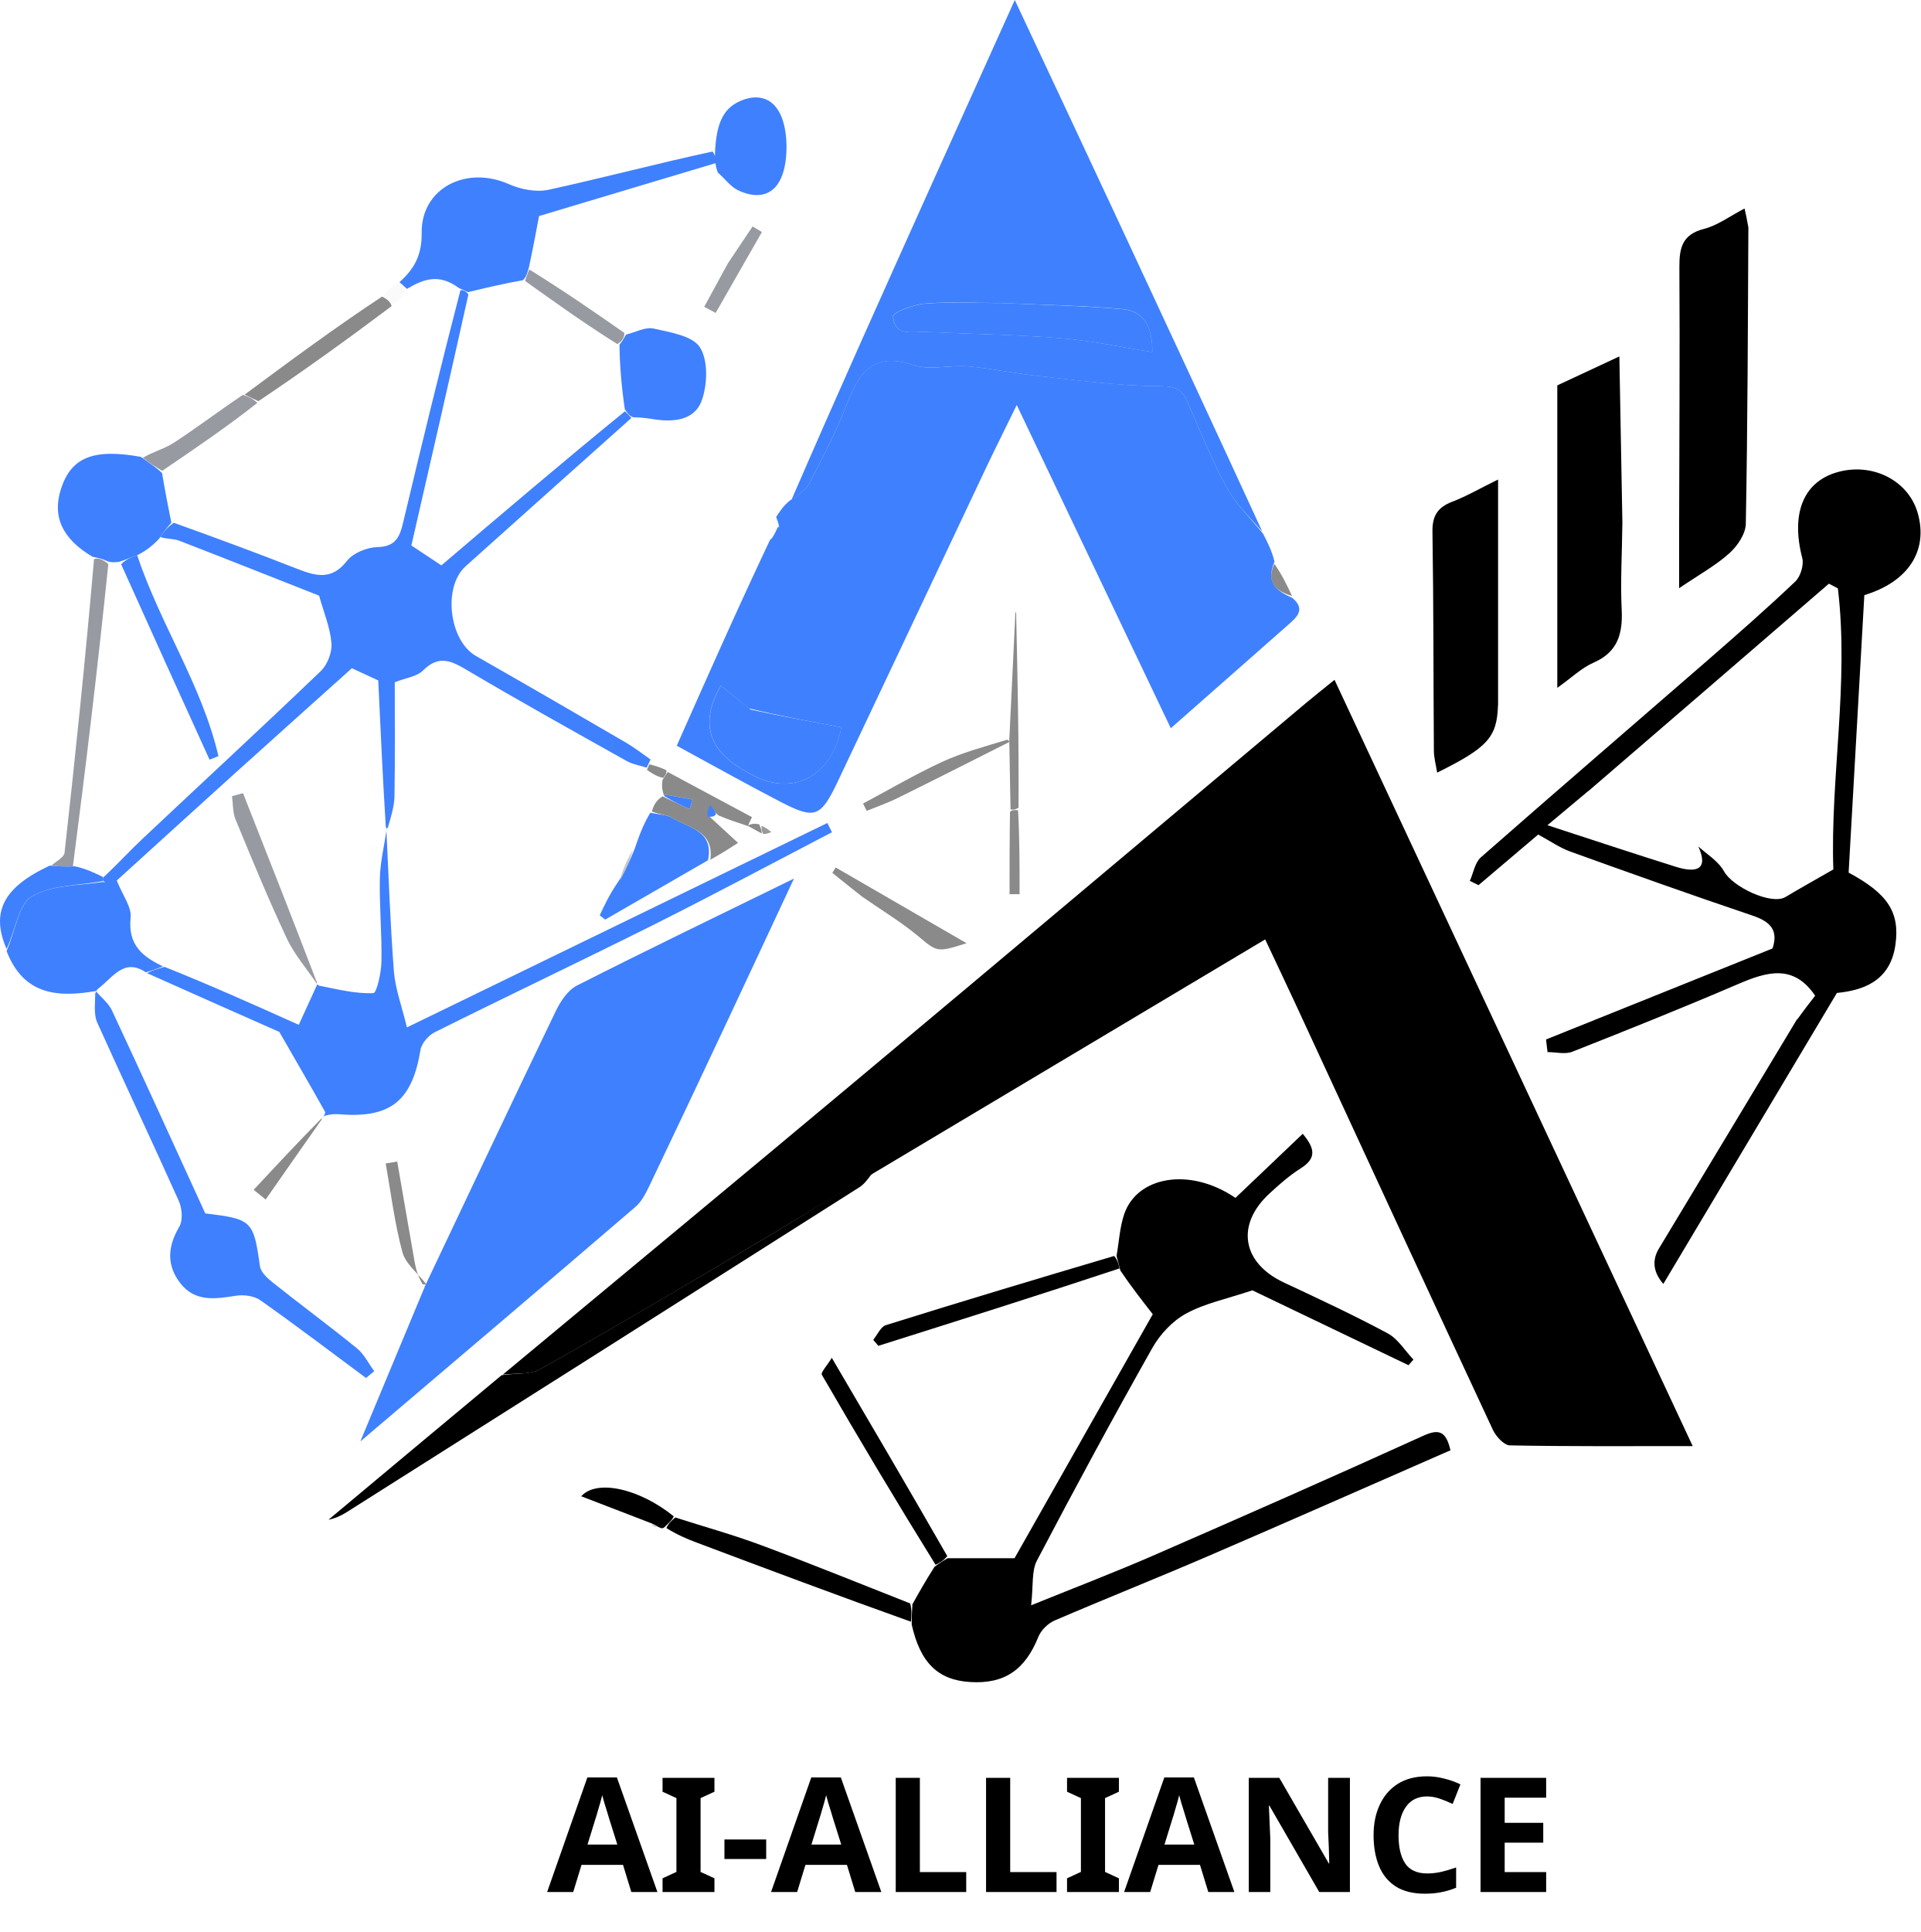
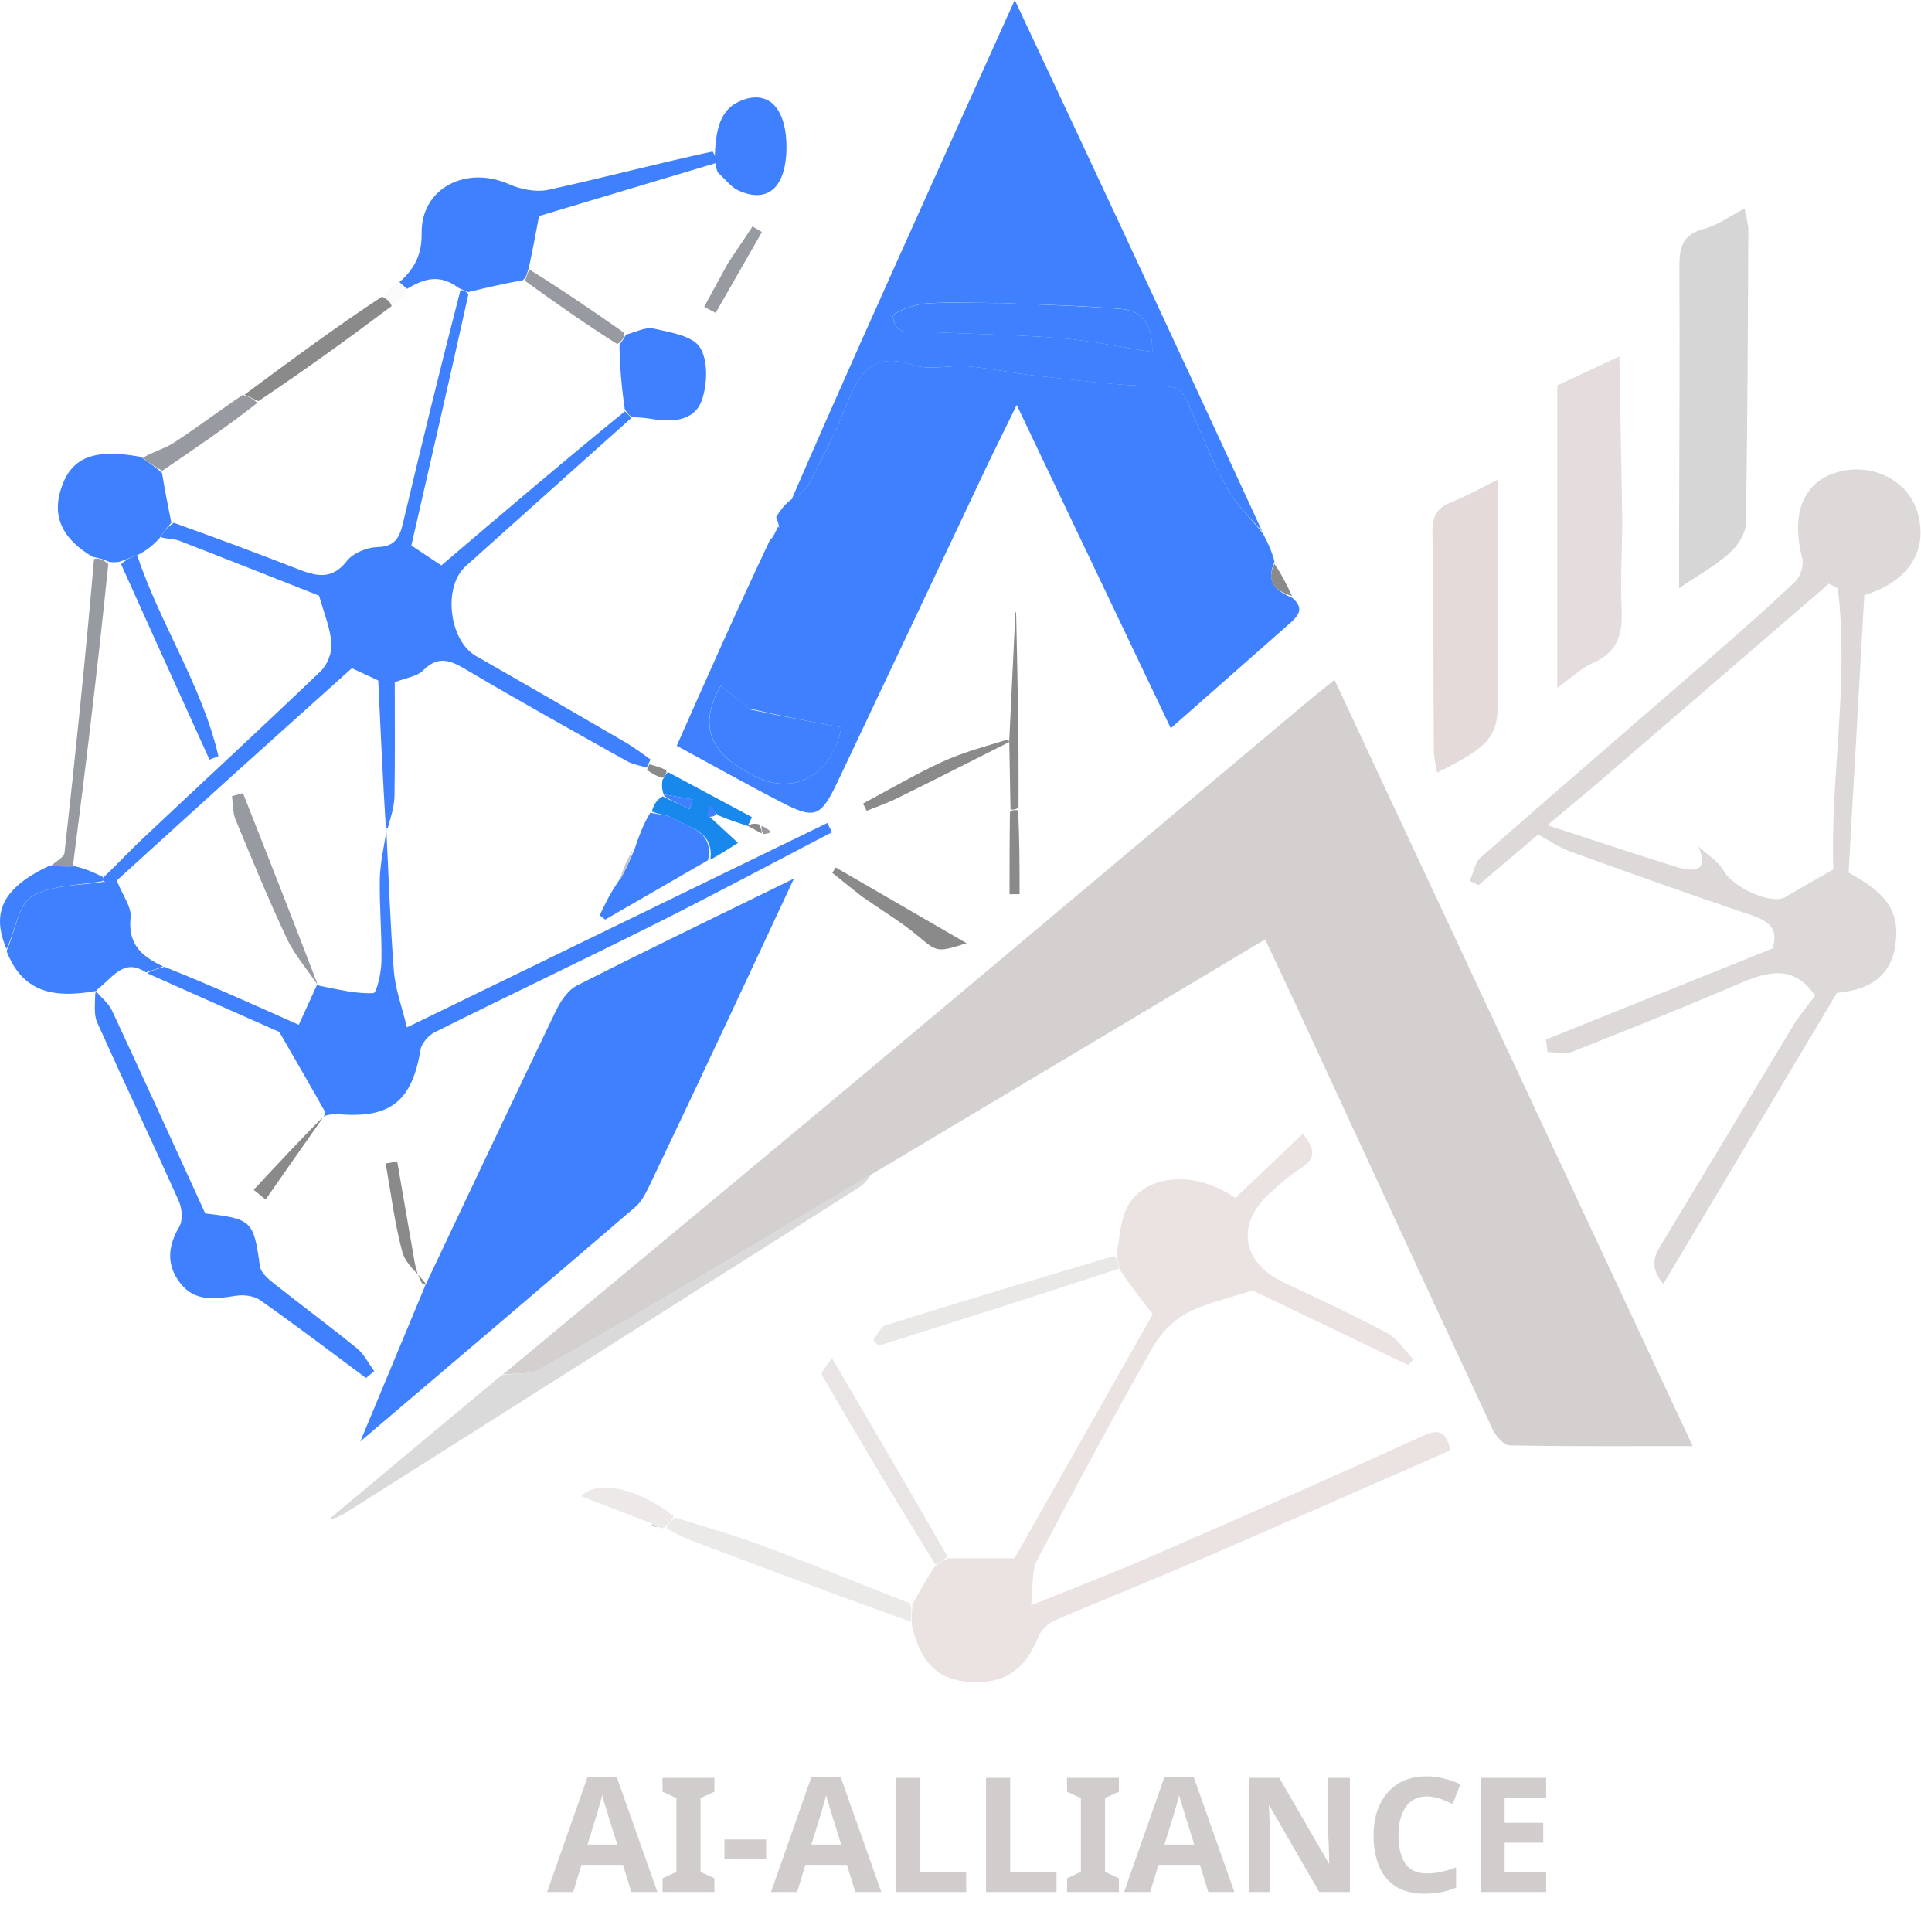
<svg xmlns="http://www.w3.org/2000/svg" id="Layer_1" version="1.1" viewBox="186.3 397.8 216.3 217.57">
  <defs>
    <style>
      .st0 {
        fill: #3f80ff;
      }

      .st1, .st2 {
        isolation: isolate;
      }

      .st2 {
        font-family: BalooChettan2-ExtraBold, 'Baloo Chettan 2';
        font-size: 18px;
        font-weight: 700;
      }

      .st3 {
        fill: #979aa1;
      }

      .st4 {
        fill: #fafafa;
      }

      .st5 {
        fill: #0184eb;
      }

      .st6 {
        fill: #8a8a8a;
      }

      .st7 {
        fill: #c4c5c8;
      }
    </style>
  </defs>
-   <path d="M242.94,552.59c13.23-11,26.49-21.98,39.69-33.02,16.96-14.18,33.86-28.42,50.79-42.63.89-.75,1.81-1.47,3.18-2.58,13.45,28.77,26.74,57.2,40.34,86.29-7.26,0-13.92.05-20.59-.08-.66-.01-1.57-1.01-1.92-1.76-7.41-15.89-14.76-31.82-22.12-47.73-1.13-2.45-2.3-4.89-3.52-7.49-14.62,8.73-29.12,17.39-43.98,26.25-5.88,3.5-11.39,6.85-16.93,10.12-6.89,4.07-13.77,8.14-20.75,12.04-1.15.64-2.79.42-4.2.6h0Z" />
+   <path d="M242.94,552.59c13.23-11,26.49-21.98,39.69-33.02,16.96-14.18,33.86-28.42,50.79-42.63.89-.75,1.81-1.47,3.18-2.58,13.45,28.77,26.74,57.2,40.34,86.29-7.26,0-13.92.05-20.59-.08-.66-.01-1.57-1.01-1.92-1.76-7.41-15.89-14.76-31.82-22.12-47.73-1.13-2.45-2.3-4.89-3.52-7.49-14.62,8.73-29.12,17.39-43.98,26.25-5.88,3.5-11.39,6.85-16.93,10.12-6.89,4.07-13.77,8.14-20.75,12.04-1.15.64-2.79.42-4.2.6h0Z" style="fill: rgb(213, 208, 208);" />
  <path class="st0" d="M273.71,456.03c.42-.65.83-1.29,1.56-1.87.96-.61,1.8-1.19,2.21-2,1.48-2.87,3-5.75,4.16-8.76,1.38-3.58,2.95-6.04,7.52-4.49,1.85.63,4.1-.03,6.14.14,2.56.22,5.1.78,7.66,1.05,4.57.49,9.15,1.15,13.73,1.18,1.7.01,2.61.12,3.28,1.63,1.44,3.26,2.75,6.6,4.45,9.72,1.05,1.93,2.73,3.53,4.13,5.27.5.96.99,1.92,1.29,3.15-1.06,2.48.38,3.35,2.02,4.09,1.54,1.31.46,2.19-.52,3.06-4.23,3.73-8.46,7.45-13.18,11.61-5.69-11.94-11.33-23.76-17.35-36.4-1.39,2.85-2.43,4.92-3.43,7.02-5.56,11.76-11.11,23.53-16.68,35.28-1.98,4.18-2.6,4.41-6.59,2.34-3.83-1.99-7.61-4.11-11.59-6.27,3.4-7.67,6.76-15.26,10.47-23.11.55-.71.76-1.17.96-1.63,0,0,.02.23.1.14-.06-.44-.2-.8-.34-1.16M270.63,477.57c-1.04-.85-2.08-1.69-3.15-2.56-2.21,3.83-1.57,6.86,1.92,9.11.55.35,1.11.68,1.68.98,4.5,2.41,8.93.14,9.97-5.4-3.34-.62-6.68-1.23-10.43-2.13h0Z" />
  <path class="st0" d="M234.23,542.49c4.87-10.27,9.72-20.56,14.65-30.8.53-1.11,1.36-2.37,2.39-2.9,7.81-3.97,15.71-7.77,24.45-12.05-2.83,6.06-5.31,11.38-7.81,16.7-2.76,5.87-5.52,11.73-8.32,17.58-.46.95-.94,2.02-1.71,2.68-10.42,8.95-20.9,17.84-31,26.43,2.24-5.39,4.72-11.34,7.29-17.5.1-.23.05-.15.05-.15h0Z" />
-   <path d="M388.71,512.61c.76-1.06,1.41-1.9,2.02-2.68-2.43-3.59-5.42-2.71-8.68-1.31-6.17,2.65-12.41,5.15-18.67,7.62-.81.32-1.85.04-2.79.04l-.17-1.42c8.49-3.41,16.98-6.82,25.51-10.25.69-2.08-.27-3.03-2.25-3.7-6.88-2.32-13.72-4.76-20.55-7.22-1.18-.43-2.25-1.18-3.59-1.91-2.14,1.81-4.43,3.76-6.72,5.7-.33-.16-.65-.32-.98-.48.4-.89.57-2.05,1.23-2.64,8.46-7.43,17-14.77,25.5-22.16,3.35-2.92,6.7-5.85,9.92-8.91.59-.56.99-1.86.79-2.64-1.28-4.93.06-8.5,3.83-9.64,3.98-1.2,8.11.85,9.17,4.56,1.21,4.22-1.03,7.74-6.01,9.25-.59,10.41-1.18,20.86-1.77,31.25,4.4,2.36,5.79,4.45,5.27,8.13-.59,4.19-3.79,5.14-6.59,5.42-6.69,11.22-13.11,21.98-19.55,32.77-1.13-1.31-1.3-2.64-.5-3.98,5.15-8.54,10.3-17.08,15.56-25.83M365.19,486.87c-1.55,1.3-3.1,2.59-4.61,3.86,4.92,1.6,9.67,3.18,14.45,4.68,2.38.75,3.72.29,2.54-2.29.88.82,2.24,1.62,2.9,2.81.97,1.76,5.34,3.82,6.91,2.89,1.64-.98,3.31-1.91,5.4-3.11-.36-10.27,1.79-20.94.51-31.65-.34-.18-.68-.35-1.01-.53-8.9,7.69-17.81,15.37-27.08,23.35h-.01Z" />
+   <path d="M388.71,512.61c.76-1.06,1.41-1.9,2.02-2.68-2.43-3.59-5.42-2.71-8.68-1.31-6.17,2.65-12.41,5.15-18.67,7.62-.81.32-1.85.04-2.79.04l-.17-1.42c8.49-3.41,16.98-6.82,25.51-10.25.69-2.08-.27-3.03-2.25-3.7-6.88-2.32-13.72-4.76-20.55-7.22-1.18-.43-2.25-1.18-3.59-1.91-2.14,1.81-4.43,3.76-6.72,5.7-.33-.16-.65-.32-.98-.48.4-.89.57-2.05,1.23-2.64,8.46-7.43,17-14.77,25.5-22.16,3.35-2.92,6.7-5.85,9.92-8.91.59-.56.99-1.86.79-2.64-1.28-4.93.06-8.5,3.83-9.64,3.98-1.2,8.11.85,9.17,4.56,1.21,4.22-1.03,7.74-6.01,9.25-.59,10.41-1.18,20.86-1.77,31.25,4.4,2.36,5.79,4.45,5.27,8.13-.59,4.19-3.79,5.14-6.59,5.42-6.69,11.22-13.11,21.98-19.55,32.77-1.13-1.31-1.3-2.64-.5-3.98,5.15-8.54,10.3-17.08,15.56-25.83M365.19,486.87c-1.55,1.3-3.1,2.59-4.61,3.86,4.92,1.6,9.67,3.18,14.45,4.68,2.38.75,3.72.29,2.54-2.29.88.82,2.24,1.62,2.9,2.81.97,1.76,5.34,3.82,6.91,2.89,1.64-.98,3.31-1.91,5.4-3.11-.36-10.27,1.79-20.94.51-31.65-.34-.18-.68-.35-1.01-.53-8.9,7.69-17.81,15.37-27.08,23.35h-.01Z" style="fill: rgb(222, 217, 217);" />
  <path class="st0" d="M328.49,457.69c-1.34-1.53-3.02-3.12-4.07-5.05-1.7-3.12-3.01-6.46-4.45-9.72-.66-1.5-1.58-1.62-3.28-1.63-4.58-.03-9.16-.68-13.73-1.18-2.56-.28-5.1-.83-7.66-1.05-2.05-.18-4.3.48-6.14-.14-4.56-1.55-6.13.91-7.52,4.49-1.16,3.01-2.68,5.89-4.16,8.76-.41.8-1.26,1.38-2.04,1.92,5.23-12.08,10.61-24.02,15.98-35.96,2.95-6.56,5.91-13.11,9.17-20.33,4.18,8.91,8.03,17.1,11.85,25.3,5.34,11.45,10.66,22.91,16.04,34.59M298.5,431.92c-2.7,0-5.41-.15-8.09.07-1.27.11-3.56,1-3.53,1.42.14,2.36,2.22,1.7,3.74,1.77,5.05.23,10.11.29,15.14.7,3.45.28,6.87,1.02,10.32,1.56,0-2.97-.99-4.63-3.41-4.84-4.49-.39-9.01-.48-14.17-.69h0Z" />
-   <path d="M289.04,578.5c.74-1.33,1.49-2.66,2.51-4.26.67-.5,1.07-.73,1.47-.96h7.54c5.08-8.97,10.38-18.32,15.57-27.48-1.35-1.73-2.45-3.14-3.65-4.92-.21-.8-.32-1.22-.43-1.65.28-1.58.36-3.23.87-4.72,1.46-4.24,7.39-5.31,12.52-1.81,2.47-2.35,4.96-4.72,7.58-7.22,1.35,1.62,1.6,2.73-.21,3.88-1.27.8-2.43,1.82-3.54,2.85-3.82,3.52-3.08,7.82,1.63,10.02,3.93,1.84,7.86,3.67,11.68,5.72,1.16.62,1.95,1.95,2.91,2.96-.19.21-.37.42-.56.63-6.1-2.92-12.19-5.85-17.58-8.43-2.93.98-5.38,1.47-7.47,2.62-1.53.83-2.93,2.33-3.8,3.87-4.46,7.91-8.78,15.9-13,23.95-.61,1.16-.39,2.75-.65,5.03,5.28-2.14,9.49-3.75,13.63-5.55,10.21-4.45,20.41-8.94,30.55-13.55,1.81-.82,2.55-.46,3.05,1.64-9.04,3.95-18.1,7.96-27.2,11.88-5.77,2.49-11.61,4.81-17.38,7.29-.75.32-1.53,1.09-1.83,1.83-1.5,3.73-3.81,5.34-7.69,5.1-3.57-.22-5.61-2.11-6.58-6.48,0-1.04.04-1.64.08-2.24h-.02Z" />
+   <path d="M289.04,578.5c.74-1.33,1.49-2.66,2.51-4.26.67-.5,1.07-.73,1.47-.96h7.54c5.08-8.97,10.38-18.32,15.57-27.48-1.35-1.73-2.45-3.14-3.65-4.92-.21-.8-.32-1.22-.43-1.65.28-1.58.36-3.23.87-4.72,1.46-4.24,7.39-5.31,12.52-1.81,2.47-2.35,4.96-4.72,7.58-7.22,1.35,1.62,1.6,2.73-.21,3.88-1.27.8-2.43,1.82-3.54,2.85-3.82,3.52-3.08,7.82,1.63,10.02,3.93,1.84,7.86,3.67,11.68,5.72,1.16.62,1.95,1.95,2.91,2.96-.19.21-.37.42-.56.63-6.1-2.92-12.19-5.85-17.58-8.43-2.93.98-5.38,1.47-7.47,2.62-1.53.83-2.93,2.33-3.8,3.87-4.46,7.91-8.78,15.9-13,23.95-.61,1.16-.39,2.75-.65,5.03,5.28-2.14,9.49-3.75,13.63-5.55,10.21-4.45,20.41-8.94,30.55-13.55,1.81-.82,2.55-.46,3.05,1.64-9.04,3.95-18.1,7.96-27.2,11.88-5.77,2.49-11.61,4.81-17.38,7.29-.75.32-1.53,1.09-1.83,1.83-1.5,3.73-3.81,5.34-7.69,5.1-3.57-.22-5.61-2.11-6.58-6.48,0-1.04.04-1.64.08-2.24h-.02Z" style="fill: rgb(235, 226, 226);" />
  <path class="st0" d="M257.4,444.88c-6.22,5.56-12.45,11.11-18.65,16.68-2.61,2.34-1.86,8.39,1.15,10.11,5.65,3.22,11.28,6.48,16.9,9.76.96.56,1.85,1.26,2.77,1.9-.15.31-.29.61-.44.92-.76-.25-1.59-.37-2.27-.76-5.96-3.34-11.93-6.66-17.8-10.13-1.81-1.07-3.27-1.91-5.11-.06-.69.69-1.92.83-3.19,1.33,0,4.2.04,8.51-.03,12.83-.02,1.12-.37,2.23-.74,3.52-.17.17-.14.18-.24-.07-.35-5.61-.59-10.96-.85-16.48-.82-.38-1.86-.86-2.97-1.38-4.45,4-8.88,7.96-13.29,11.94-4.48,4.04-8.93,8.11-13.19,11.97.67,1.68,1.69,2.99,1.56,4.18-.33,3.13,1.41,4.42,3.65,5.49-.78.31-1.35.49-1.93.67-2.49-1.67-3.71.59-5.46,1.91-.17.2-.09.18-.09.18-4.27.74-8.19.56-10.14-4.49,1.03-2.38,1.35-5.27,2.85-6.15,2.25-1.32,5.32-1.22,8.06-1.64.07.08.12.07.17.05-.07-.04-.14-.09-.24-.25-.03-.12,0-.36.22-.45,1.56-1.47,2.87-2.91,4.28-4.23,6.68-6.29,13.43-12.51,20.05-18.86.75-.72,1.29-2.13,1.2-3.16-.15-1.76-.88-3.48-1.39-5.33-5.13-2.02-10.43-4.13-15.76-6.19-.64-.25-1.41-.16-2.12-.42.42-.66.84-1.13,1.51-1.6,4.8,1.72,9.36,3.41,13.88,5.18,2.08.81,3.89,1.35,5.62-.88.7-.9,2.26-1.53,3.44-1.56,2.01-.05,2.5-1.11,2.88-2.71,2.07-8.72,4.19-17.42,6.47-26.23.4,0,.64.12.89.5-2.14,9.63-4.29,18.99-6.42,28.26,1.27.84,2.32,1.53,3.38,2.24,6.83-5.82,13.66-11.64,20.67-17.35.37.33.55.55.74.76h-.02Z" />
  <path class="st0" d="M202.87,507.39c.45-.27,1.02-.45,1.96-.71,5.18,2.07,9.99,4.23,15.12,6.53.76-1.66,1.42-3.11,2.08-4.56,0,0-.04,0,.21.15,2.21.44,4.17.93,6.11.84.38-.02.89-2.31.91-3.56.06-3.11-.24-6.22-.18-9.33.04-1.86.5-3.72.77-5.58,0,0-.03,0-.04-.03.26,5.33.44,10.68.85,16.02.15,1.97.88,3.89,1.47,6.34,16.33-7.94,31.84-15.48,47.35-23.02.17.35.35.69.52,1.04-6.6,3.44-13.17,6.95-19.82,10.29-8.27,4.14-16.63,8.1-24.91,12.23-.71.35-1.49,1.25-1.61,1.99-.94,5.7-3.34,7.7-9,7.26-.54-.04-1.08-.05-1.82.18-.2.26-.16.26-.16.26.08-.25.31-.59.22-.74-1.45-2.6-2.95-5.17-5.14-8.98-3.9-1.72-9.33-4.13-14.9-6.62h0Z" />
-   <path d="M383.21,423.36c-.06,11.32-.08,22.37-.29,33.43-.02,1.14-.95,2.51-1.86,3.32-1.51,1.36-3.35,2.37-5.65,3.93v-6.62c.02-9.86.09-19.73.03-29.59-.01-2.19.37-3.64,2.79-4.26,1.52-.39,2.88-1.42,4.55-2.29.15.67.28,1.24.42,2.08h0Z" />
-   <path d="M369.02,456.66c-.04,3.47-.23,6.62-.08,9.75.13,2.72-.4,4.8-3.16,6.01-1.35.59-2.47,1.69-4.09,2.84v-34.06c1.99-.93,4.11-1.92,6.99-3.26.12,6.5.23,12.45.34,18.72Z" />
-   <path d="M355.01,477.23c-.11,3.61-1.17,4.76-6.85,7.58-.14-.88-.37-1.68-.37-2.48-.06-8.21-.03-16.43-.16-24.64-.03-1.8.58-2.76,2.23-3.39,1.6-.61,3.1-1.49,5.16-2.5v25.43h-.01Z" />
+   <path d="M383.21,423.36c-.06,11.32-.08,22.37-.29,33.43-.02,1.14-.95,2.51-1.86,3.32-1.51,1.36-3.35,2.37-5.65,3.93v-6.62c.02-9.86.09-19.73.03-29.59-.01-2.19.37-3.64,2.79-4.26,1.52-.39,2.88-1.42,4.55-2.29.15.67.28,1.24.42,2.08h0Z" style="fill: rgb(215, 214, 214);" />
+   <path d="M369.02,456.66c-.04,3.47-.23,6.62-.08,9.75.13,2.72-.4,4.8-3.16,6.01-1.35.59-2.47,1.69-4.09,2.84v-34.06c1.99-.93,4.11-1.92,6.99-3.26.12,6.5.23,12.45.34,18.72Z" style="fill: rgb(229, 221, 221);" />
+   <path d="M355.01,477.23c-.11,3.61-1.17,4.76-6.85,7.58-.14-.88-.37-1.68-.37-2.48-.06-8.21-.03-16.43-.16-24.64-.03-1.8.58-2.76,2.23-3.39,1.6-.61,3.1-1.49,5.16-2.5v25.43h-.01Z" style="fill: rgb(228, 218, 218);" />
  <path class="st0" d="M239.02,430.7c-.24-.11-.47-.22-1.02-.45-2.22-1.66-3.94-1.06-5.87.08-.47-.42-.65-.59-.84-.76,1.65-1.46,2.53-3.03,2.5-5.51-.08-5.07,5.01-7.66,9.83-5.52,1.33.59,3.07.93,4.46.63,6.1-1.33,12.14-2.94,18.48-4.31.33.52.39.9.44,1.28-6.7,2.01-13.4,4.01-19.99,5.99-.34,1.81-.67,3.58-1.13,5.75-.23.79-.34,1.17-.7,1.48-2.22.39-4.19.86-6.17,1.34h0Z" />
  <path class="st0" d="M197.06,509.63c.12-.25.05-.22.03-.22.61.72,1.43,1.35,1.82,2.18,3.53,7.56,6.98,15.15,10.51,22.86,5.27.62,5.44.84,6.15,5.92.09.68.84,1.38,1.45,1.86,3.14,2.5,6.37,4.88,9.48,7.41.81.66,1.31,1.71,1.95,2.57l-.93.77c-3.96-2.94-7.88-5.92-11.91-8.76-.69-.49-1.85-.64-2.73-.5-2.32.36-4.61.73-6.27-1.41-1.57-2.03-1.44-4.12-.12-6.36.43-.72.32-2.07-.05-2.9-3.01-6.72-6.17-13.38-9.19-20.1-.4-.9-.24-2.05-.22-3.33h.03Z" />
-   <path d="M242.8,552.67c1.55-.26,3.18-.04,4.33-.68,6.98-3.9,13.86-7.98,20.75-12.04,5.55-3.27,11.05-6.62,16.71-10.07-.4.45-.83,1.19-1.47,1.6-19.25,12.23-38.52,24.43-57.79,36.62-.61.38-1.26.69-2.03.84,6.45-5.39,12.9-10.79,19.49-16.27h.01Z" />
+   <path d="M242.8,552.67c1.55-.26,3.18-.04,4.33-.68,6.98-3.9,13.86-7.98,20.75-12.04,5.55-3.27,11.05-6.62,16.71-10.07-.4.45-.83,1.19-1.47,1.6-19.25,12.23-38.52,24.43-57.79,36.62-.61.38-1.26.69-2.03.84,6.45-5.39,12.9-10.79,19.49-16.27h.01Z" style="fill: rgb(218, 218, 218);" />
  <path class="st0" d="M205.6,456.67c-.42.47-.84.94-1.37,1.79-.84.89-1.56,1.4-2.48,1.87-.75.24-1.31.52-2.09.76-.51.02-.8.07-1.2-.07-.65-.3-1.2-.41-1.74-.52-3.41-2.02-4.57-4.53-3.54-7.68,1.14-3.47,3.57-4.55,8.99-3.57.98.73,1.69,1.15,2.38,1.82.34,2.03.69,3.82,1.05,5.6h0Z" />
  <path class="st0" d="M257.64,444.8c-.42-.14-.61-.36-.97-.91-.38-2.62-.57-4.89-.6-7.28.36-.45.55-.79.74-1.13,1.04-.25,2.17-.89,3.1-.68,1.87.42,4.41.82,5.23,2.13.93,1.5.84,4.17.19,5.98-.83,2.29-3.28,2.46-5.56,2.08-.63-.1-1.26-.18-2.12-.2h-.01Z" />
-   <path d="M288.81,578.38c.19.71.15,1.31.09,2.05-8.07-2.88-16.13-5.9-24.18-8.93-1.1-.41-2.18-.88-3.37-1.62.27-.59.64-.89,1.01-1.19,3.24,1.04,6.53,1.95,9.72,3.14,5.53,2.06,11,4.28,16.73,6.54h0Z" />
+   <path d="M288.81,578.38c.19.71.15,1.31.09,2.05-8.07-2.88-16.13-5.9-24.18-8.93-1.1-.41-2.18-.88-3.37-1.62.27-.59.64-.89,1.01-1.19,3.24,1.04,6.53,1.95,9.72,3.14,5.53,2.06,11,4.28,16.73,6.54h0Z" style="fill: rgb(236, 233, 233);" />
  <path class="st0" d="M267.14,417.23c-.21-.55-.26-.98-.34-1.63.09-2.75.43-5.14,2.47-6.23,2.01-1.07,4.14-.84,5.1,1.73.66,1.74.68,4.57.06,6.34-.94,2.68-3.12,2.72-5.08,1.75-.75-.37-1.36-1.21-2.21-1.97h0Z" />
-   <path d="M311.78,539.24c.37.42.48.84.61,1.4-9.05,3-18.11,5.86-27.17,8.72-.19-.23-.38-.45-.57-.68.47-.57.83-1.46,1.42-1.65,8.47-2.65,16.96-5.2,25.71-7.79h0Z" />
-   <path d="M292.98,573.04c-.36.47-.76.7-1.31.98-4.39-7.08-8.65-14.21-12.81-21.4-.15-.25.57-1,1.12-1.91,4.46,7.59,8.71,14.84,13,22.32h0Z" />
+   <path d="M311.78,539.24c.37.42.48.84.61,1.4-9.05,3-18.11,5.86-27.17,8.72-.19-.23-.38-.45-.57-.68.47-.57.83-1.46,1.42-1.65,8.47-2.65,16.96-5.2,25.71-7.79h0Z" style="fill: rgb(234, 231, 231);" />
+   <path d="M292.98,573.04c-.36.47-.76.7-1.31.98-4.39-7.08-8.65-14.21-12.81-21.4-.15-.25.57-1,1.12-1.91,4.46,7.59,8.71,14.84,13,22.32h0Z" style="fill: rgb(233, 229, 229);" />
  <path class="st3" d="M196.9,460.76c.37-.15.92-.04,1.6.56-1.19,11.62-2.53,22.76-3.99,34.05-.89.07-1.65-.01-2.41-.1.51-.48,1.41-.91,1.47-1.44,1.22-10.93,2.35-21.86,3.32-33.06h0Z" />
  <path class="st0" d="M266.05,494.67c-3.86,2.23-7.72,4.46-11.59,6.69l-.62-.48c.56-1.19,1.12-2.38,2.08-3.78.89-1.37,1.38-2.54,1.86-3.71.47-1.37.95-2.74,1.76-4.06,1.05.21,1.86.21,2.46.57,1.86,1.12,4.74,1.45,4.04,4.76h0Z" />
  <path class="st6" d="M213.85,442.24c5.01-3.71,10.01-7.43,15.48-11.04.69.36.93.61,1.08,1.07-4.98,3.74-9.89,7.28-15.01,10.71-.66-.32-1.11-.53-1.55-.74Z" />
  <path class="st6" d="M299.97,481.36c-4.19,2.11-8.37,4.24-12.58,6.31-1.12.56-2.32.97-3.48,1.44-.14-.27-.27-.55-.41-.82,2.95-1.57,5.85-3.28,8.88-4.68,2.27-1.05,4.72-1.71,7.33-2.5.25.04.26.24.26.24h0Z" />
  <path class="st6" d="M283.36,498.75c-1.23-.97-2.27-1.81-3.32-2.65l.38-.61c4.81,2.78,9.63,5.57,14.74,8.53-3.41,1.09-3.32.97-5.54-.87-1.9-1.57-4.04-2.85-6.26-4.4h0Z" />
-   <path class="st6" d="M266.3,494.62c.45-3.26-2.44-3.59-4.29-4.71-.59-.36-1.4-.36-2.29-.72.19-.76.56-1.33,1.21-1.71,1.21.6,2.13,1.01,3.04,1.43.11-.36.22-.72.33-1.08-1.09-.19-2.18-.38-3.26-.57-.12-.4-.25-.81-.12-1.64.36-.58.48-.73.59-.88l9.48,5.08c-.16.33-.31.67-.47,1-1-.33-2.01-.65-3.3-1.19-.41-.37-.54-.53-.66-.69-.11.28-.21.56-.32.85.95.88,1.91,1.76,3.18,2.93-.91.59-1.89,1.22-3.12,1.9M265.23,488.25s.09-.06,0,0Z" />
+   <path class="st6" d="M266.3,494.62c.45-3.26-2.44-3.59-4.29-4.71-.59-.36-1.4-.36-2.29-.72.19-.76.56-1.33,1.21-1.71,1.21.6,2.13,1.01,3.04,1.43.11-.36.22-.72.33-1.08-1.09-.19-2.18-.38-3.26-.57-.12-.4-.25-.81-.12-1.64.36-.58.48-.73.59-.88l9.48,5.08c-.16.33-.31.67-.47,1-1-.33-2.01-.65-3.3-1.19-.41-.37-.54-.53-.66-.69-.11.28-.21.56-.32.85.95.88,1.91,1.76,3.18,2.93-.91.59-1.89,1.22-3.12,1.9M265.23,488.25s.09-.06,0,0Z" style="fill: rgb(24, 136, 236);" />
  <path class="st6" d="M233.89,542.42c.35.08.39,0,.4-.02-.91-1.2-2.31-2.26-2.67-3.59-.88-3.26-1.29-6.65-1.88-9.99.43-.07.87-.14,1.3-.21.65,3.75,1.29,7.51,1.95,11.26.15.83.37,1.65.9,2.55h0Z" />
  <path class="st6" d="M299.98,481.74c0-.38-.02-.58-.01-.58.23-4.81.46-9.6.69-14.4h.08c.16,7.23.32,14.46.27,22-.44.27-.67.23-.9.19-.04-2.28-.08-4.55-.13-7.2h0Z" />
  <path class="st3" d="M213.64,442.27c.65.18,1.09.39,1.65.9-3.5,2.75-7.11,5.2-10.72,7.65-.71-.42-1.42-.84-2.19-1.46,1.14-.69,2.46-1.02,3.53-1.72,2.57-1.68,5.02-3.54,7.74-5.37h0Z" />
-   <path d="M262.18,568.56c-.19.44-.56.74-1.02,1.2-.2.18-.32.19-.69.01-.46-.28-.67-.37-.87-.45-2.59-1-5.18-2-7.84-3.02,1.75-1.96,6.59-.85,10.42,2.26h0Z" />
+   <path d="M262.18,568.56c-.19.44-.56.74-1.02,1.2-.2.18-.32.19-.69.01-.46-.28-.67-.37-.87-.45-2.59-1-5.18-2-7.84-3.02,1.75-1.96,6.59-.85,10.42,2.26h0Z" style="fill: rgb(238, 233, 233);" />
  <path class="st0" d="M191.88,495.28c.98.07,1.74.15,2.86.08,1.29.29,2.21.74,3.14,1.19,0,0-.03.24,0,.36.04.12.04.11.04.11-2.72.51-5.79.41-8.04,1.73-1.5.88-1.81,3.76-2.84,5.92-1.79-4.15-.39-6.93,4.84-9.38h0Z" />
  <path class="st3" d="M256.62,435.3c0,.52-.2.86-.79,1.25-3.73-2.34-7.06-4.73-10.39-7.11.11-.39.22-.77.48-1.29,3.61,2.24,7.07,4.6,10.71,7.15h-.01Z" />
  <path class="st3" d="M268.31,427.41c1-1.5,1.88-2.8,2.75-4.11.35.21.7.42,1.05.63l-5.21,9.11c-.43-.23-.86-.46-1.29-.69.86-1.58,1.72-3.16,2.7-4.95h0Z" />
  <path class="st6" d="M222.64,523.71c-2.14,3.04-4.28,6.11-6.42,9.17-.45-.36-.9-.73-1.35-1.09,2.46-2.64,4.92-5.29,7.59-7.99.21-.06.17-.06.17-.08h.01Z" />
  <path class="st6" d="M300.05,489.22c.28-.24.51-.2.91-.18.17,3.14.17,6.3.17,9.46h-1.13c0-3,0-6,.05-9.28Z" />
  <path class="st6" d="M331.82,464.93c-1.61-.52-3.04-1.39-2-3.64.78,1.11,1.37,2.27,2,3.64Z" />
  <path class="st7" d="M257.57,493.49c-.27,1.07-.75,2.23-1.46,3.47.26-1.08.76-2.22,1.46-3.47Z" />
  <path class="st4" d="M230.49,432.07c-.23-.26-.47-.51-.95-.88.28-.57.81-1.03,1.54-1.55.39.1.58.26.96.88-.39.82-.97,1.19-1.55,1.56h0Z" />
  <path class="st6" d="M260.98,485.4c-.73-.16-1.28-.53-1.82-.9.09-.21.18-.42.27-.63.59.15,1.18.31,1.92.67.04.35-.07.5-.37.87h0Z" />
  <path class="st4" d="M273.76,457.12c-.01.39-.21.85-.6,1.41.01-.38.21-.86.6-1.41Z" />
  <path class="st6" d="M272.09,491.66c-.54-.29-1.08-.58-1.62-.88.37-.16.73-.31,1.34-.14.25.56.27.79.28,1.01h0Z" />
  <path class="st3" d="M272.27,491.73c-.2-.3-.21-.52-.2-.92.38.12.74.4,1.1.69-.24.1-.47.2-.89.23h0Z" />
  <path class="st4" d="M273.69,456.24c.16.15.3.51.25.95-.21-.2-.24-.47-.25-.95Z" />
  <path class="st0" d="M266.03,489.8c-.14-.47.05-.9.24-1.34.21.25.43.5.68.99-.17.3-.38.33-.9.34h-.02Z" />
  <path class="st7" d="M280.92,549.43s-.01,0,0,0Z" />
  <path class="st5" d="M282.22,489.54s-.01,0,0,0Z" />
  <path class="st7" d="M259.68,569.49c.13-.08.34,0,.62.24-.13.07-.34,0-.62-.24Z" />
  <path class="st0" d="M270.84,477.71c3.55.76,6.89,1.37,10.22,1.99-1.04,5.54-5.47,7.81-9.97,5.4-.57-.31-1.14-.63-1.68-.98-3.49-2.25-4.13-5.28-1.92-9.11,1.07.87,2.11,1.72,3.35,2.7Z" />
  <path class="st0" d="M298.83,431.92c4.83.21,9.35.31,13.85.69,2.41.21,3.41,1.86,3.41,4.84-3.45-.54-6.86-1.28-10.32-1.56-5.03-.41-10.09-.47-15.14-.7-1.52-.07-3.6.59-3.74-1.77-.03-.42,2.26-1.32,3.53-1.42,2.68-.22,5.39-.07,8.42-.07h-.01Z" />
  <path class="st7" d="M197.91,497.03c.07.05.14.09.21.13-.05.01-.1.03-.17-.05-.02-.06-.03-.09-.04-.08h0Z" />
  <path class="st3" d="M222.02,508.64c-1.14-1.71-2.54-3.3-3.41-5.14-2.07-4.4-3.92-8.91-5.78-13.41-.33-.8-.28-1.75-.4-2.63.41-.11.83-.23,1.24-.34,2.78,7.04,5.55,14.08,8.32,21.32,0,.2.02.21.03.21h0Z" />
  <path class="st0" d="M201.75,460.33c2.59,7.77,7.31,14.67,9.15,22.62-.33.13-.66.27-1,.4-3.3-7.26-6.6-14.52-9.96-22.01.5-.5,1.06-.77,1.81-1.02h0Z" />
  <path class="st0" d="M261.05,487.26c1.08.19,2.17.38,3.25.57-.11.36-.22.72-.33,1.08-.92-.41-1.83-.83-2.83-1.45-.08-.21-.08-.19-.09-.2h0Z" />
  <path class="st0" d="M265.27,488.22s-.04.03,0,0Z" />
  <g class="st1">
-     <text class="st2" transform="translate(247.92 610.87)">
-       <tspan x="0" y="0">AI-ALLIANCE</tspan>
-     </text>
+     <text class="st2" transform="translate(247.92 610.87)" style="fill: rgb(210, 205, 205); white-space: pre;" x="0" y="0">AI-ALLIANCE</text>
  </g>
</svg>
